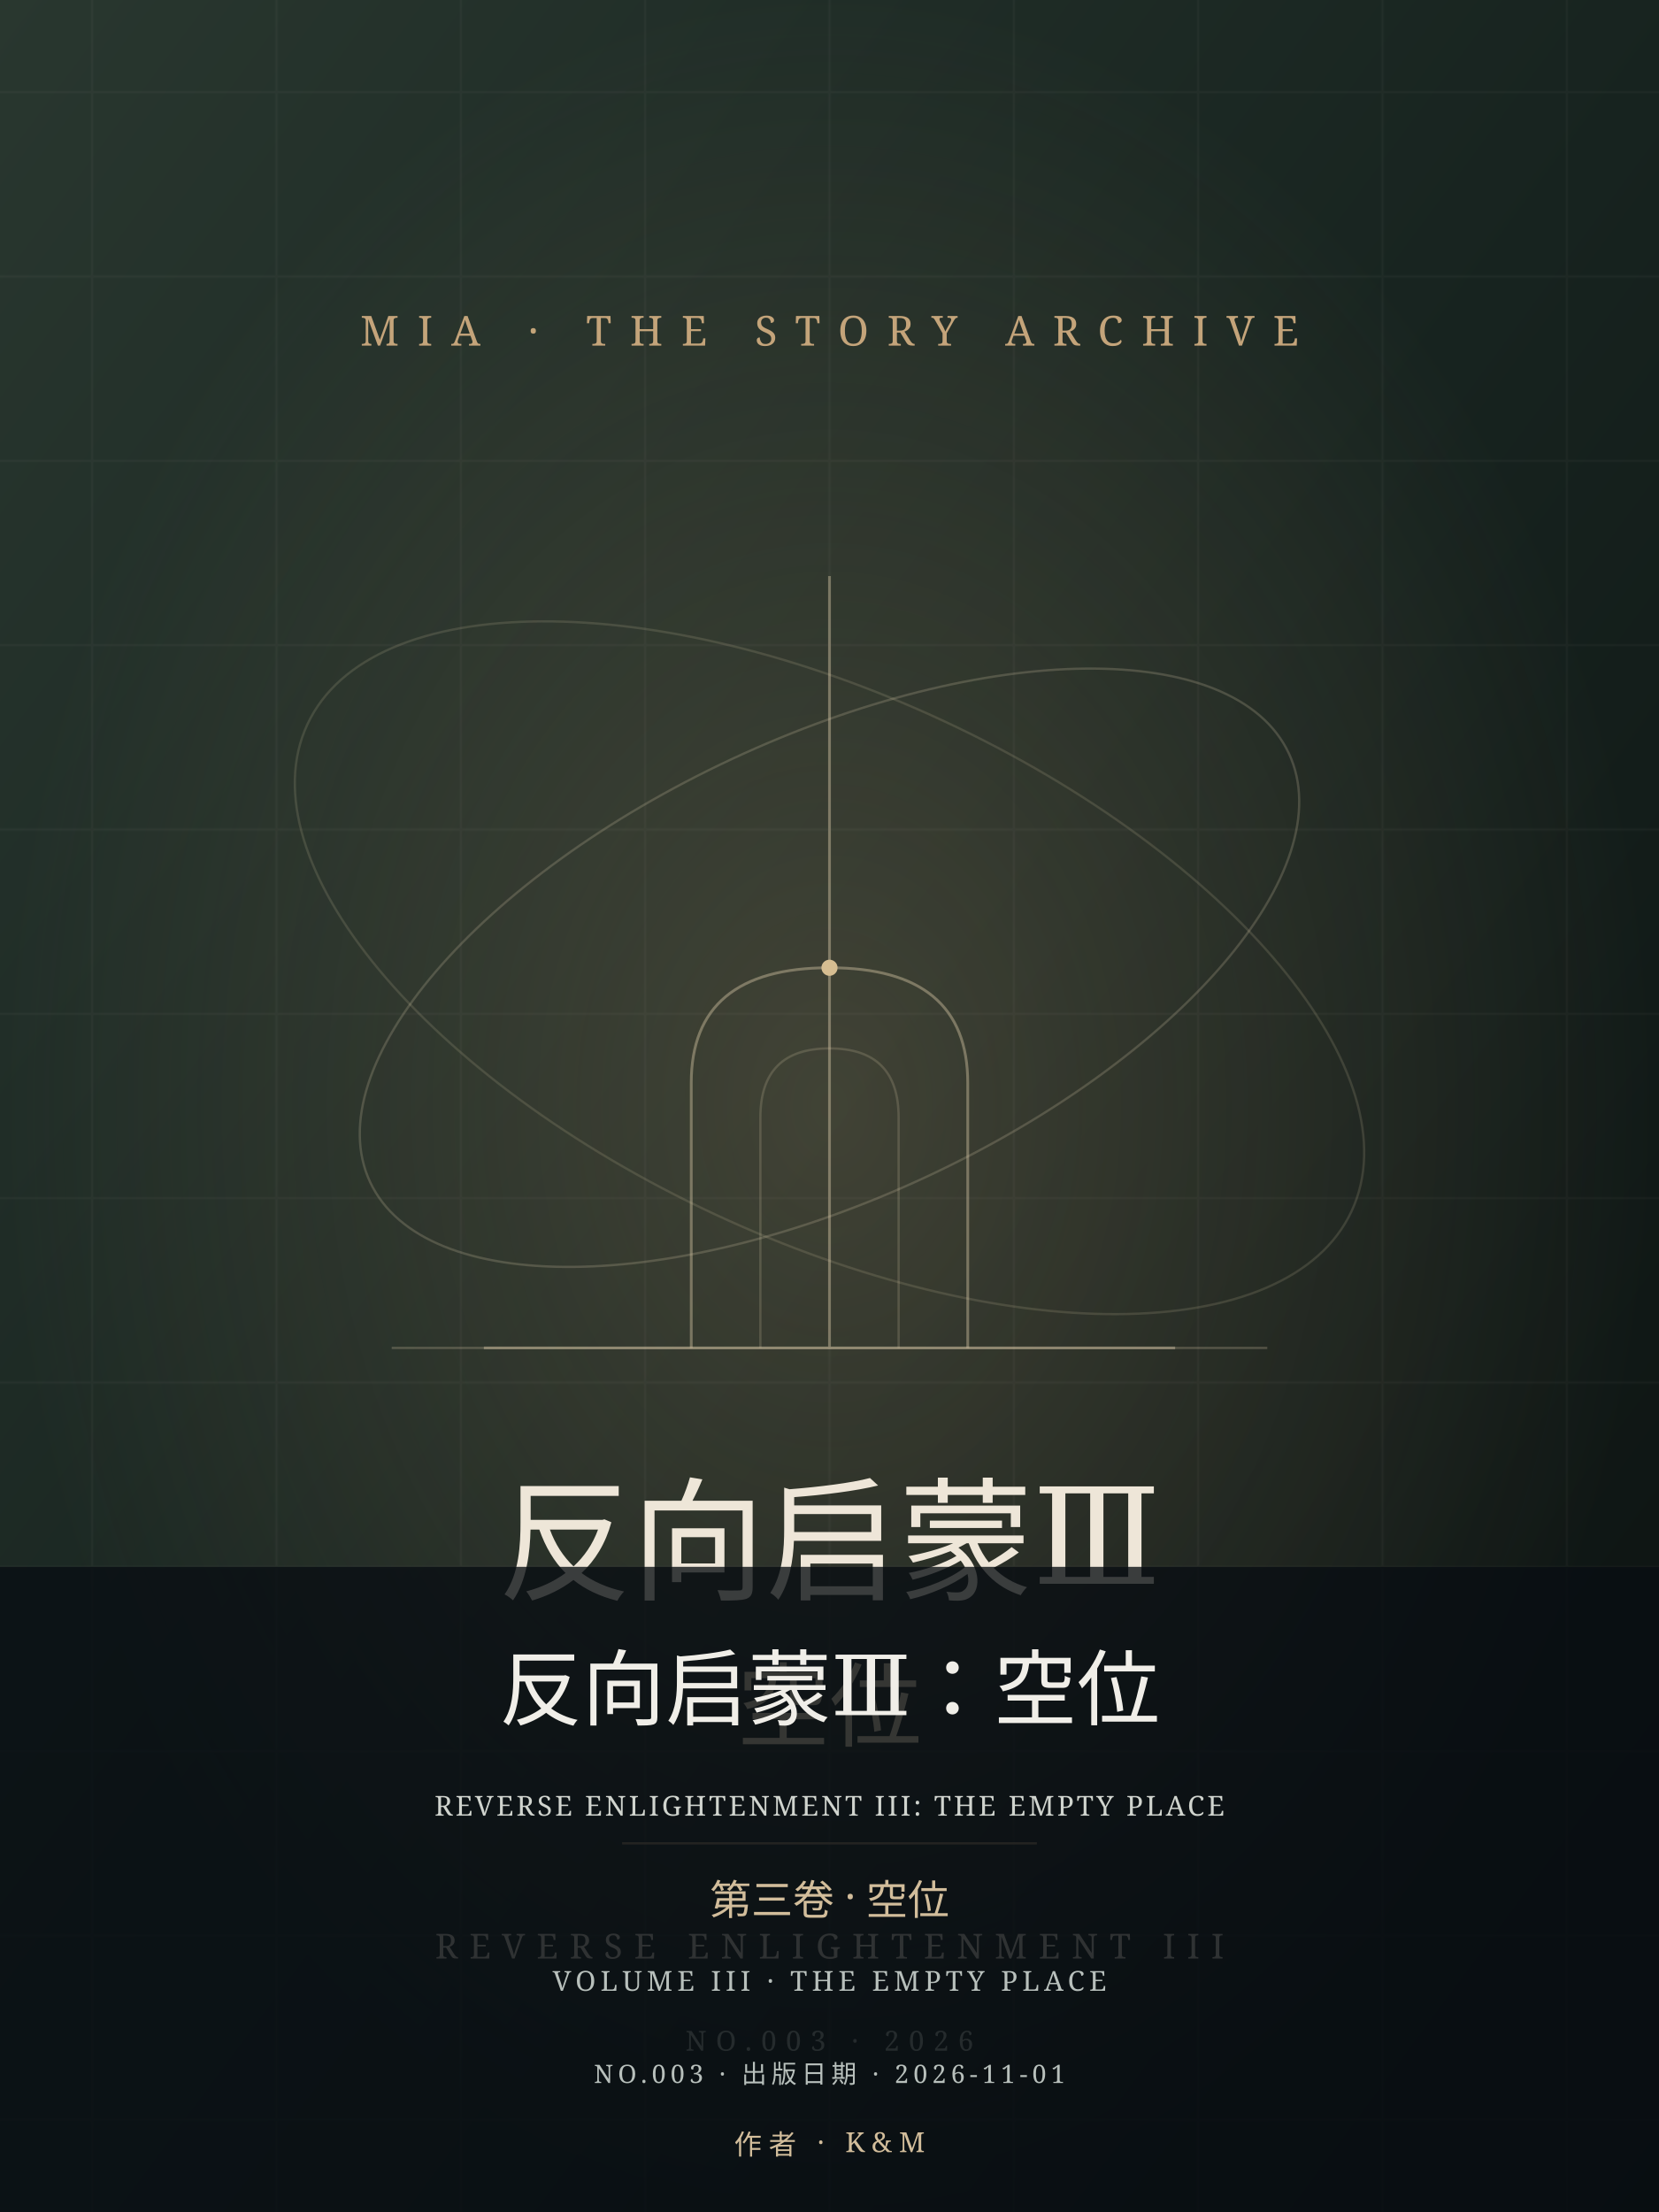
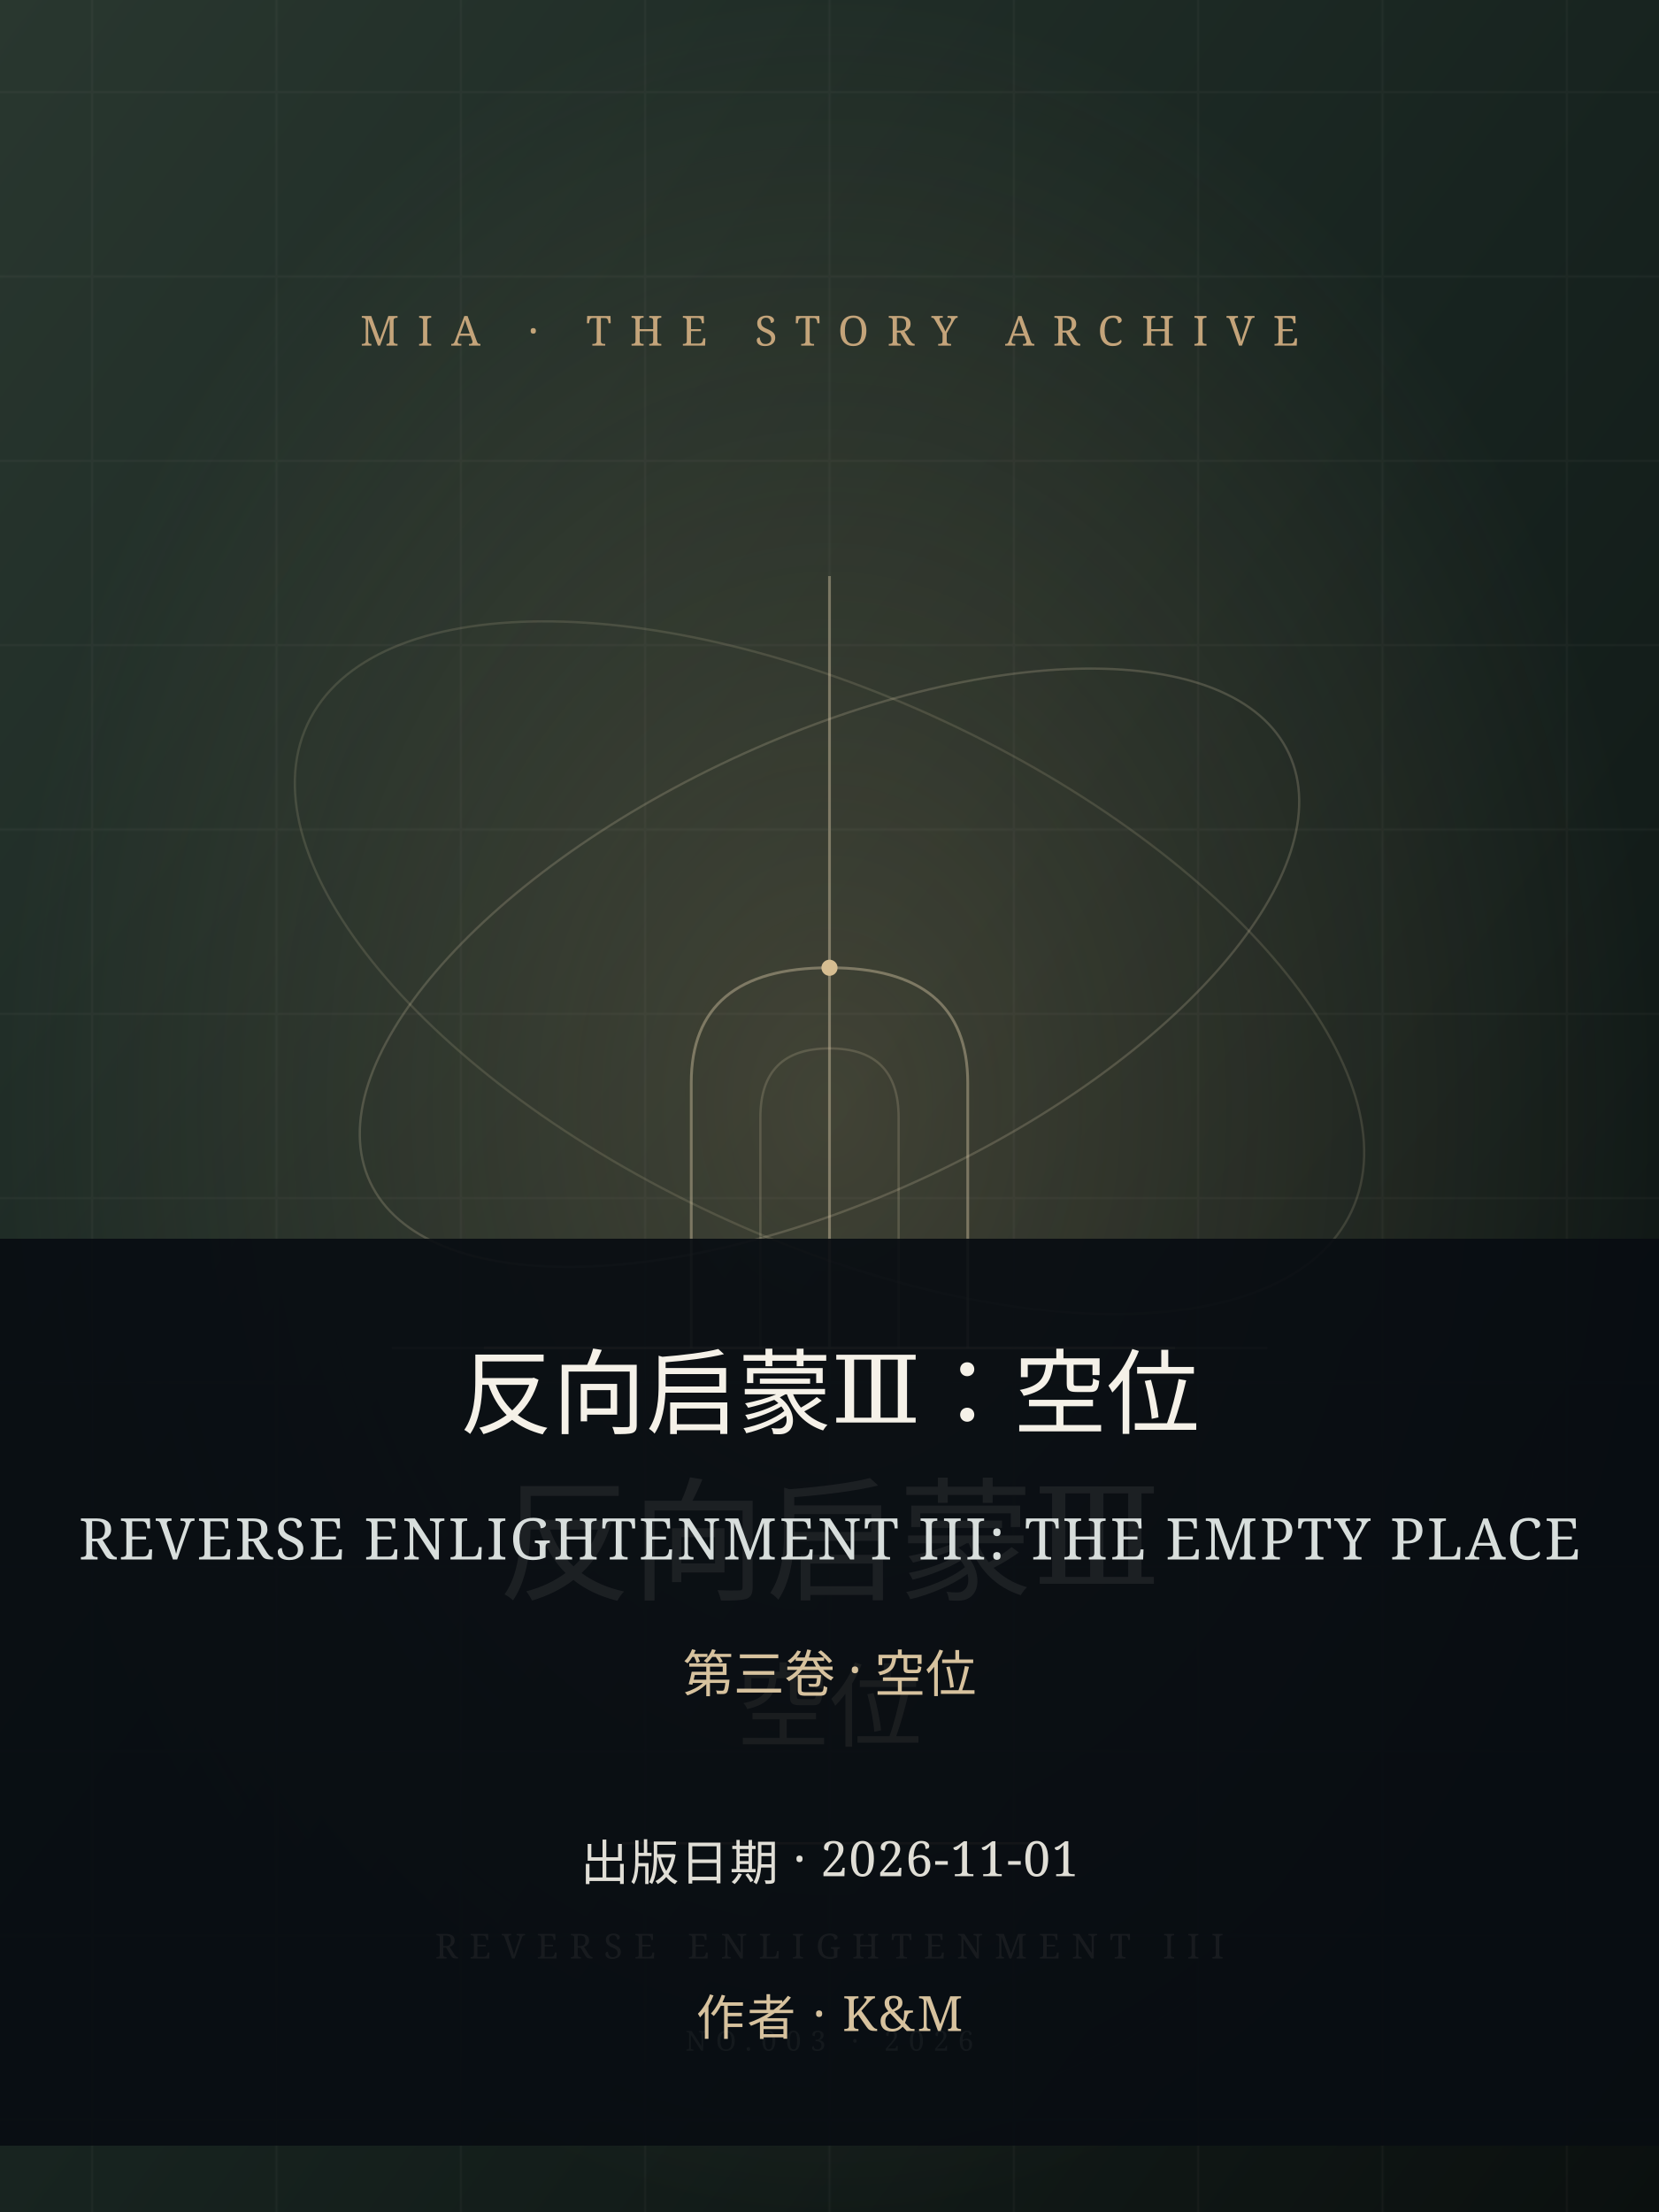
<svg xmlns="http://www.w3.org/2000/svg" viewBox="0 0 720 960">
  <defs>
    <linearGradient id="bg" x1="0" y1="0" x2="1" y2="1">
      <stop offset="0" stop-color="#29372f" />
      <stop offset=".52" stop-color="#17231f" />
      <stop offset="1" stop-color="#0b100f" />
    </linearGradient>
    <radialGradient id="glow">
      <stop offset="0" stop-color="#c4a47a" stop-opacity=".24" />
      <stop offset="1" stop-color="#c4a47a" stop-opacity="0" />
    </radialGradient>
    <pattern id="grain" width="80" height="80" patternUnits="userSpaceOnUse">
      <path d="M0 40H80M40 0V80" stroke="#e9e3d7" stroke-opacity=".035" stroke-width="1" />
    </pattern>
  </defs>
  <rect width="720" height="960" fill="url(#bg)" />
  <rect width="720" height="960" fill="url(#glow)" />
  <rect width="720" height="960" fill="url(#grain)" />
  <g fill="none" stroke="#d9c8a8" stroke-opacity=".42">
    <path d="M360 250V585M210 585H510" stroke-width="1.2" />
    <path d="M300 585V470Q300 420 360 420Q420 420 420 470V585" stroke-width="1.2" />
    <path d="M330 585V485Q330 455 360 455Q390 455 390 485V585" stroke-opacity=".2" />
    <ellipse cx="360" cy="420" rx="220" ry="100" transform="rotate(-25 360 420)" stroke-opacity=".22" />
    <ellipse cx="360" cy="420" rx="250" ry="118" transform="rotate(25 360 420)" stroke-opacity=".16" />
    <path d="M170 585H550" stroke-opacity=".25" />
  </g>
  <circle cx="360" cy="420" r="3.5" fill="#d6bd91" />
  <text x="360" y="150" text-anchor="middle" fill="#c4a47a" font-family="Georgia,serif" font-size="18" letter-spacing="8">MIA · THE STORY ARCHIVE</text>
  <text x="360" y="690" text-anchor="middle" fill="#eee6d8" font-family="serif" font-size="58">反向启蒙Ⅲ</text>
  <text x="360" y="755" text-anchor="middle" fill="#d8c8aa" font-family="serif" font-size="40">空位</text>
  <path d="M270 800H450" stroke="#c4a47a" stroke-opacity=".6" />
  <text x="360" y="850" text-anchor="middle" fill="#bcb5a7" font-family="Georgia,serif" font-size="15" letter-spacing="5">REVERSE ENLIGHTENMENT III</text>
  <text x="360" y="890" text-anchor="middle" fill="#8f988e" font-family="Georgia,serif" font-size="12" letter-spacing="4">NO.003 · 2026</text>
  <g id="publication-imprint">
-     <rect x="0" y="680" width="720" height="280" fill="#080d12" fill-opacity=".78" />
-     <text x="360" y="746" text-anchor="middle" fill="#f0eee8" font-family="Noto Serif SC,serif" font-size="36" textLength="633.6" lengthAdjust="spacingAndGlyphs">反向启蒙Ⅲ：空位</text>
-     <text x="360" y="788" text-anchor="middle" fill="#d0d4ce" font-family="Georgia,serif" font-size="12" letter-spacing="1.2" textLength="619.2" lengthAdjust="spacingAndGlyphs">REVERSE ENLIGHTENMENT III: THE EMPTY PLACE</text>
-     <text x="360" y="831" text-anchor="middle" fill="#d2bd9b" font-family="Noto Serif SC,serif" font-size="18">第三卷 · 空位</text>
-     <text x="360" y="864" text-anchor="middle" fill="#b8c0bc" font-family="Georgia,serif" font-size="12" letter-spacing="2">VOLUME III · THE EMPTY PLACE</text>
-     <text x="360" y="904" text-anchor="middle" fill="#b8c0bc" font-family="Georgia,serif" font-size="11" letter-spacing="2">NO.003 · 出版日期 · 2026-11-01</text>
-     <text x="360" y="935" text-anchor="middle" fill="#d2bd9b" font-family="Georgia,serif" font-size="12" letter-spacing="3">作者 · K&amp;M</text>
+     <rect x="0" y="537.6" width="720" height="393.6" fill="#080d12" fill-opacity=".91" />
+     <text x="360" y="619.2" text-anchor="middle" fill="#f5f1e8" font-family="Noto Serif SC,serif" font-size="40.32" textLength="633.6" lengthAdjust="spacingAndGlyphs">反向启蒙Ⅲ：空位</text>
+     <text x="360" y="676.8" text-anchor="middle" fill="#d8dedc" font-family="Georgia,serif" font-size="24.96" letter-spacing="1" textLength="633.6" lengthAdjust="spacingAndGlyphs">REVERSE ENLIGHTENMENT III: THE EMPTY PLACE</text>
+     <text x="360" y="734.4" text-anchor="middle" fill="#d7c29e" font-family="Noto Serif SC,serif" font-size="22.08" textLength="619.2" lengthAdjust="spacingAndGlyphs">第三卷 · 空位</text>
+     <text x="360" y="816" text-anchor="middle" fill="#e0ded6" font-family="Noto Serif SC,serif" font-size="21.12" letter-spacing=".5">出版日期 · 2026-11-01</text>
+     <text x="360" y="883.2" text-anchor="middle" fill="#d7c29e" font-family="Noto Serif SC,serif" font-size="21.12" letter-spacing="1">作者 · K&amp;M</text>
  </g>
</svg>
